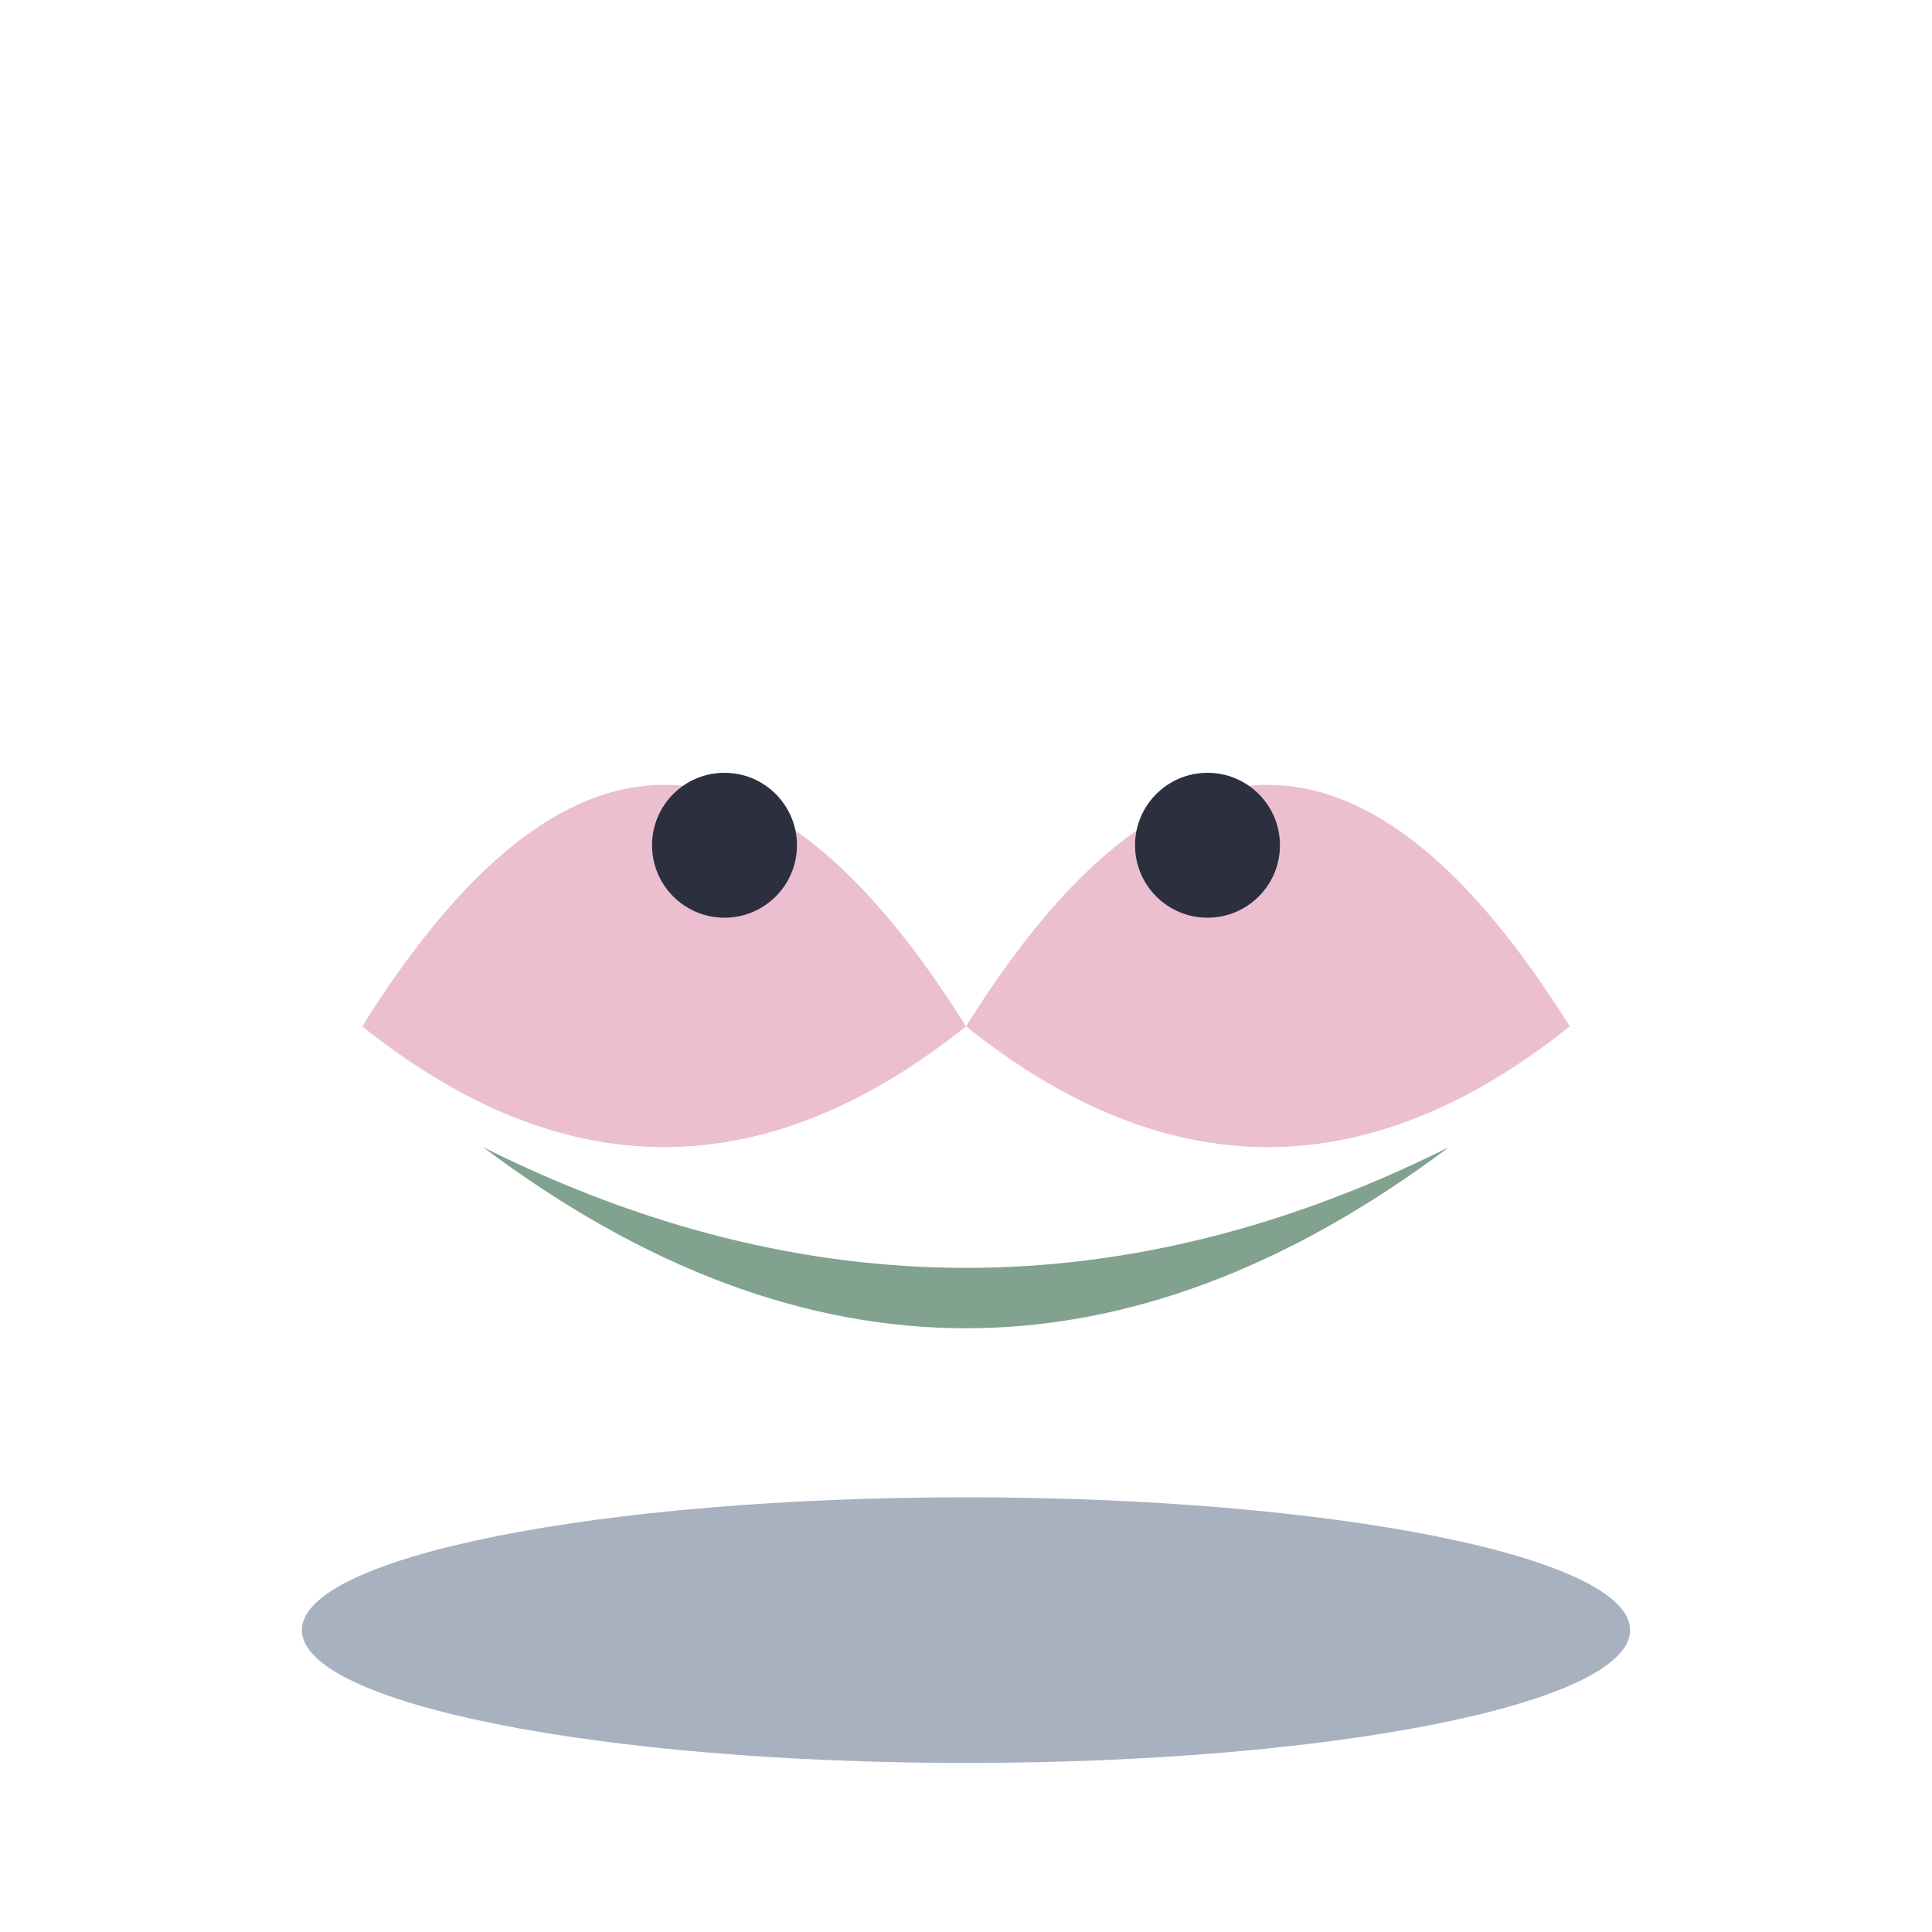
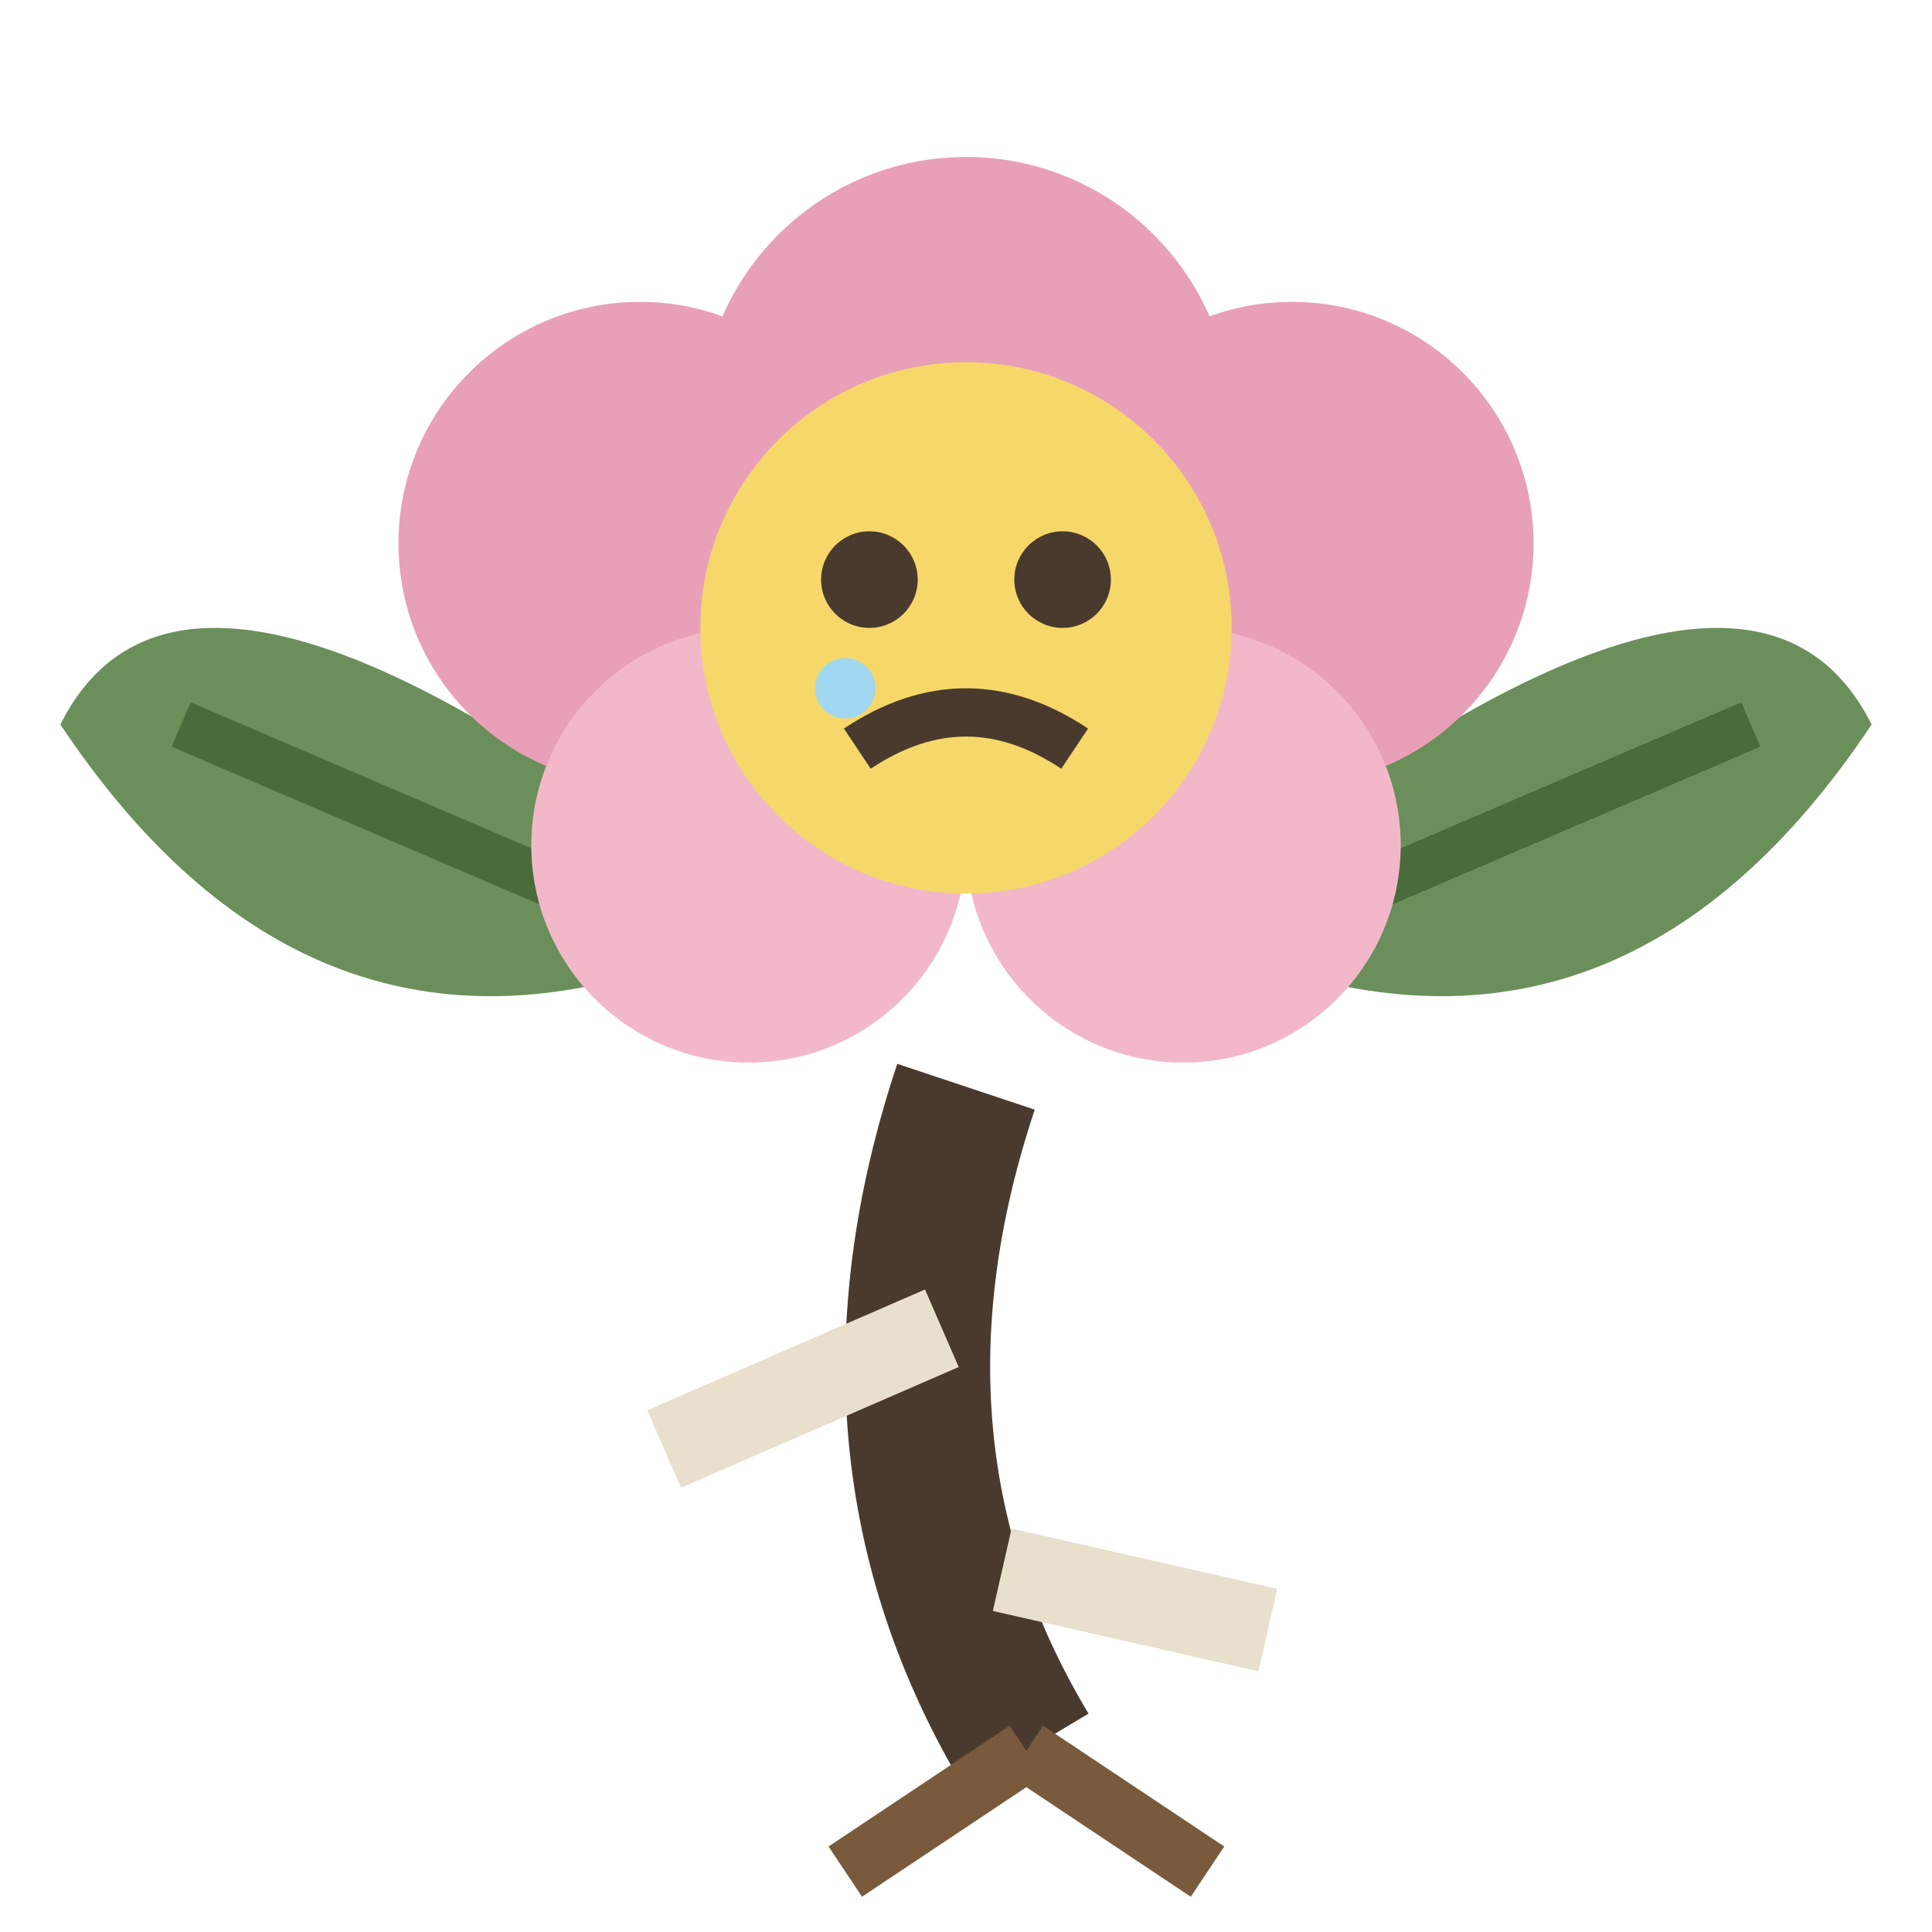
<svg xmlns="http://www.w3.org/2000/svg" viewBox="0 0 32 32">
-   <path d="M6,17 Q11,9 16,17 Q21,9 26,17 Q21,21 16,17 Q11,21 6,17 Z" fill="#E8B4C8" opacity="0.85" />
-   <circle cx="12" cy="14" r="1.2" fill="#2B2F3E" />
-   <circle cx="20" cy="14" r="1.2" fill="#2B2F3E" />
-   <path d="M8,19 Q16,25 24,19 Q16,23 8,19 Z" fill="#4C7A5E" opacity="0.7" />
-   <ellipse cx="16" cy="27" rx="11" ry="2.2" fill="#3F5170" opacity="0.45" />
+   <path d="M11,14 Q3,8 1,12 Q5,18 11,16 Z" fill="#6B8F5A" />
+   <path d="M21,14 Q29,8 31,12 Q27,18 21,16 Z" fill="#6B8F5A" />
+   <path d="M10,15 L3,12 M22,15 L29,12" stroke="#4A6B3C" stroke-width="0.8" />
+   <path d="M16,18 Q14,24 17,29" stroke="#4A3A2E" stroke-width="2.4" fill="none" />
+   <path d="M15.6,22 L11,24 M16.6,26 L21,27" stroke="#E8E0CC" stroke-width="1.4" />
+   <path d="M17,29 L14,31 M17,29 L20,31" stroke="#7A5A3C" stroke-width="1" />
+   <circle cx="16" cy="7" r="4.4" fill="#E8A0B8" />
+   <circle cx="10.6" cy="9" r="4" fill="#E8A0B8" />
+   <circle cx="21.4" cy="9" r="4" fill="#E8A0B8" />
+   <circle cx="12.4" cy="14" r="3.6" fill="#F2B8CA" />
+   <circle cx="19.6" cy="14" r="3.6" fill="#F2B8CA" />
+   <circle cx="16" cy="10.4" r="4.4" fill="#F6D86A" />
+   <circle cx="14.4" cy="9.6" r="0.8" fill="#4A3A2E" />
+   <circle cx="17.6" cy="9.6" r="0.8" fill="#4A3A2E" />
+   <path d="M14.2,12.4 Q16,11.2 17.8,12.4" stroke="#4A3A2E" stroke-width="0.8" fill="none" />
+   <circle cx="14" cy="11.4" r="0.5" fill="#9FD8F0" />
</svg>
